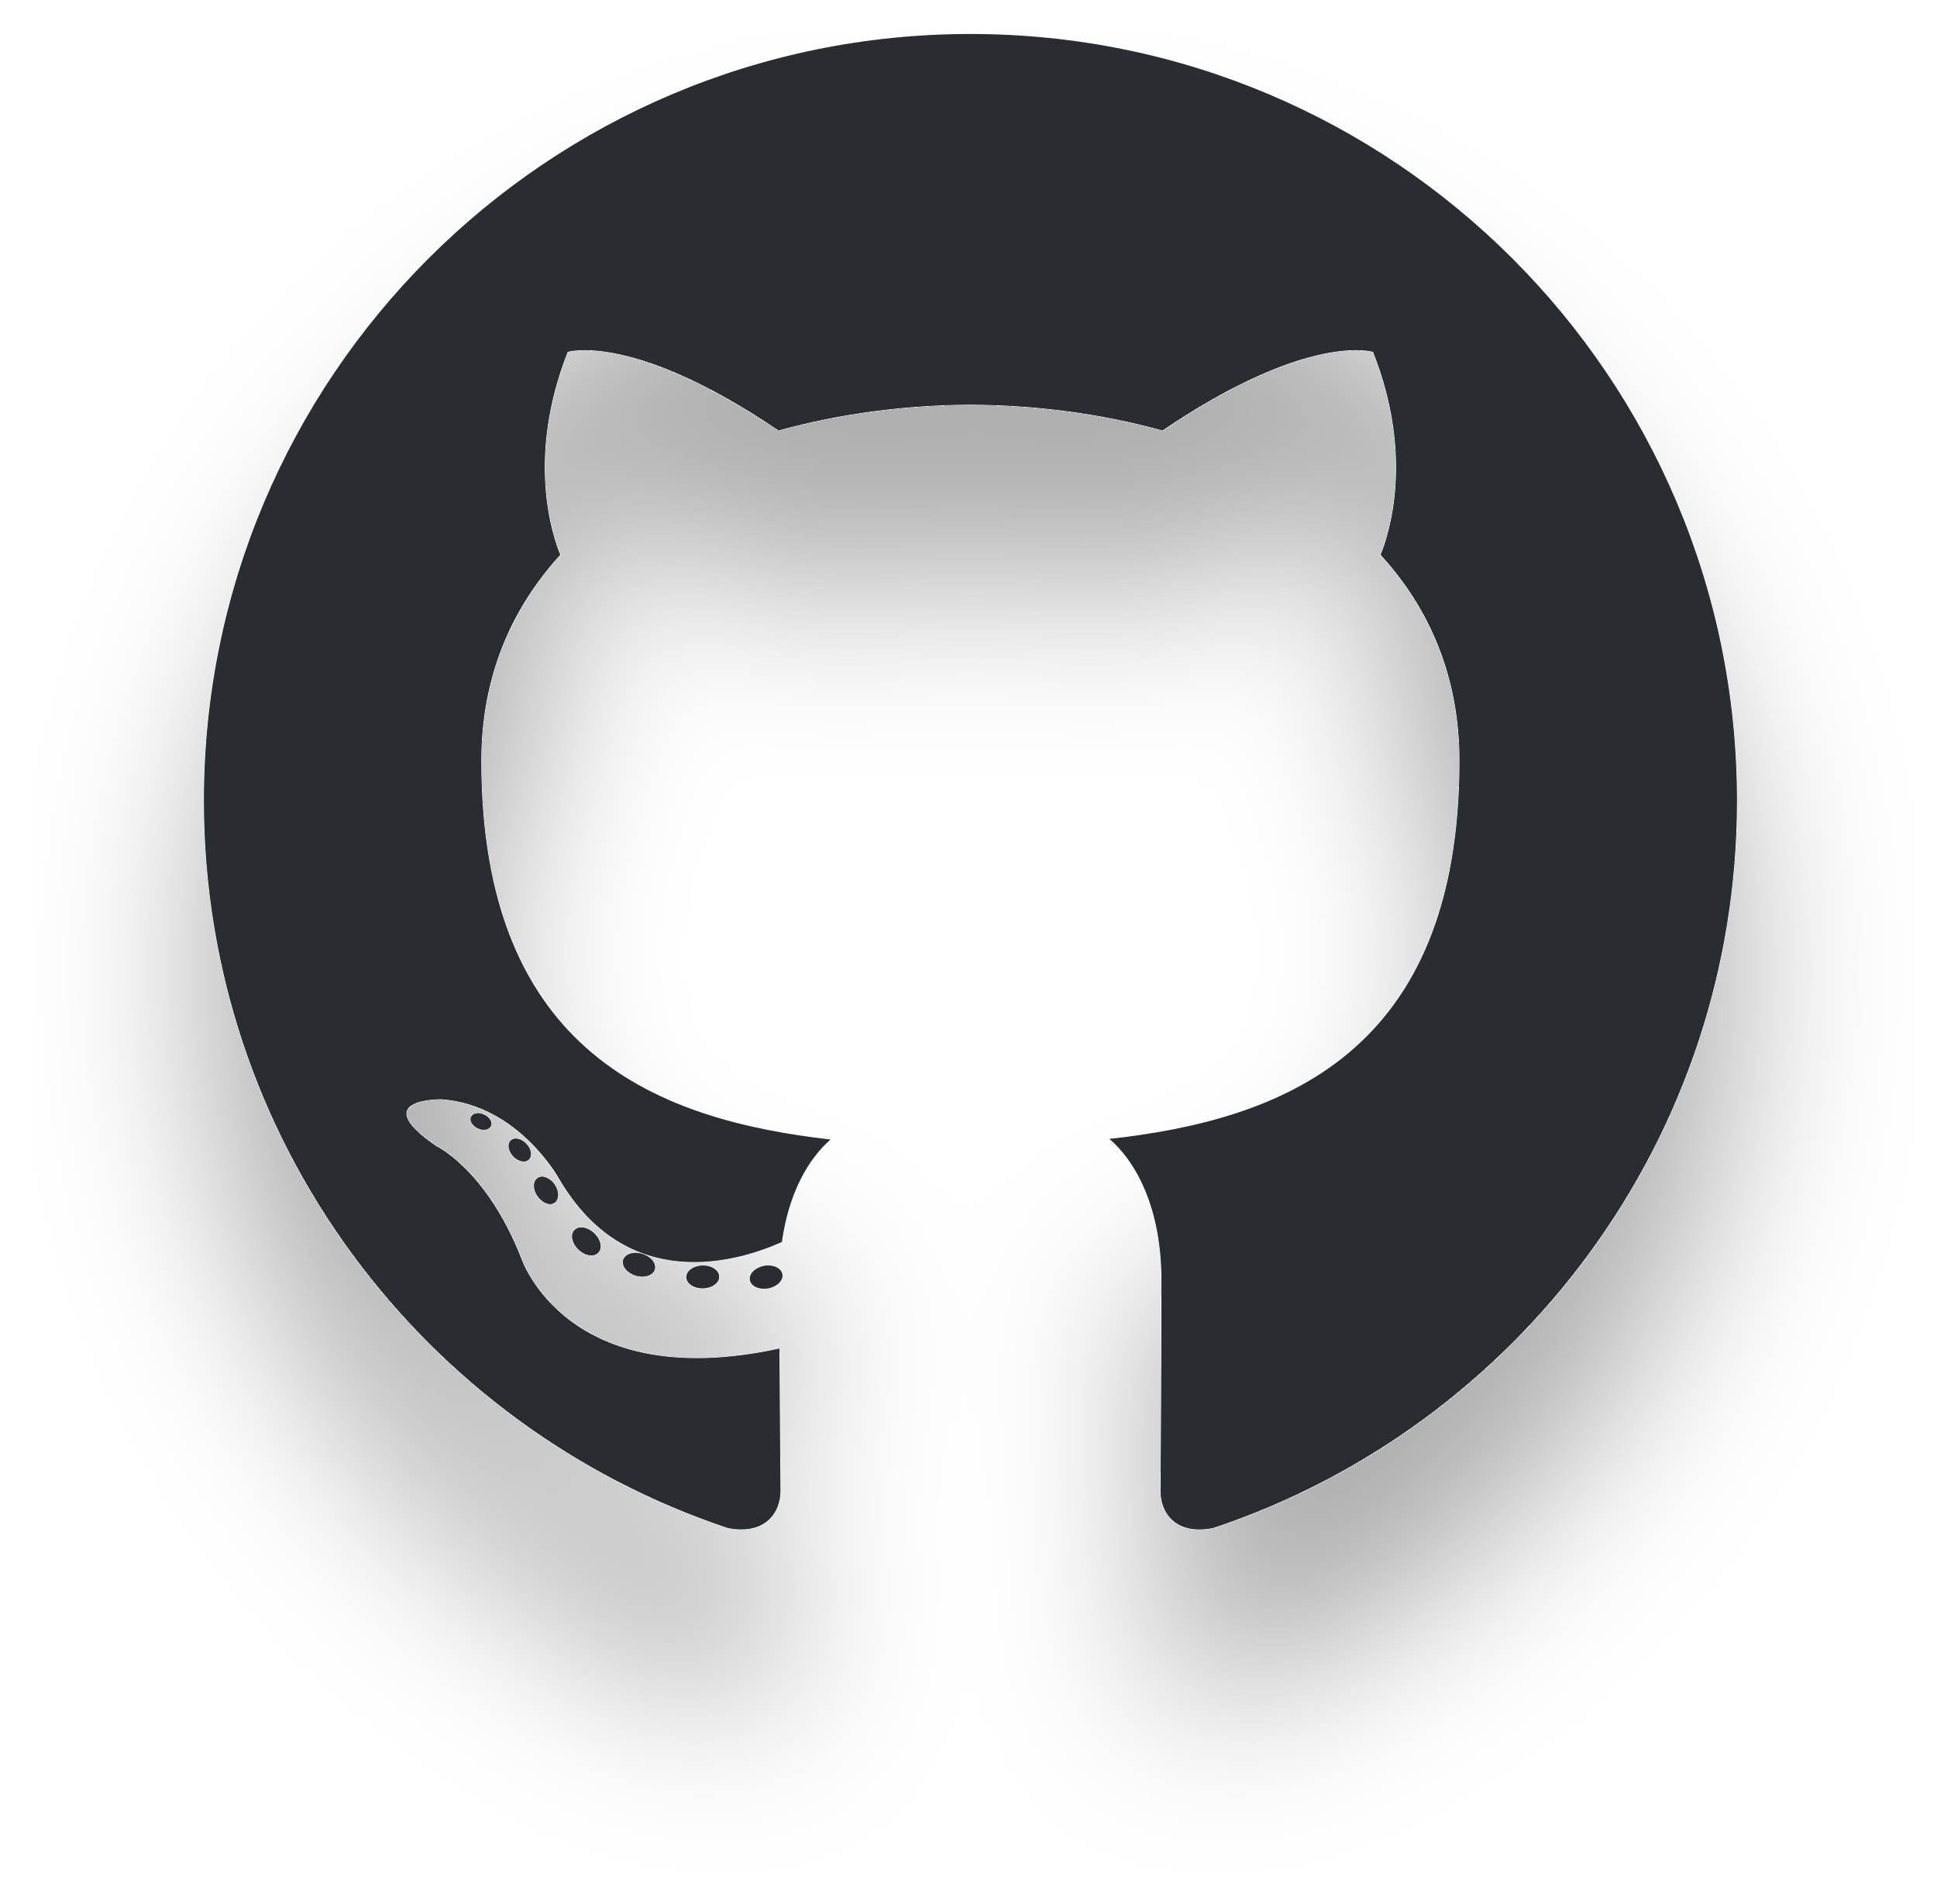
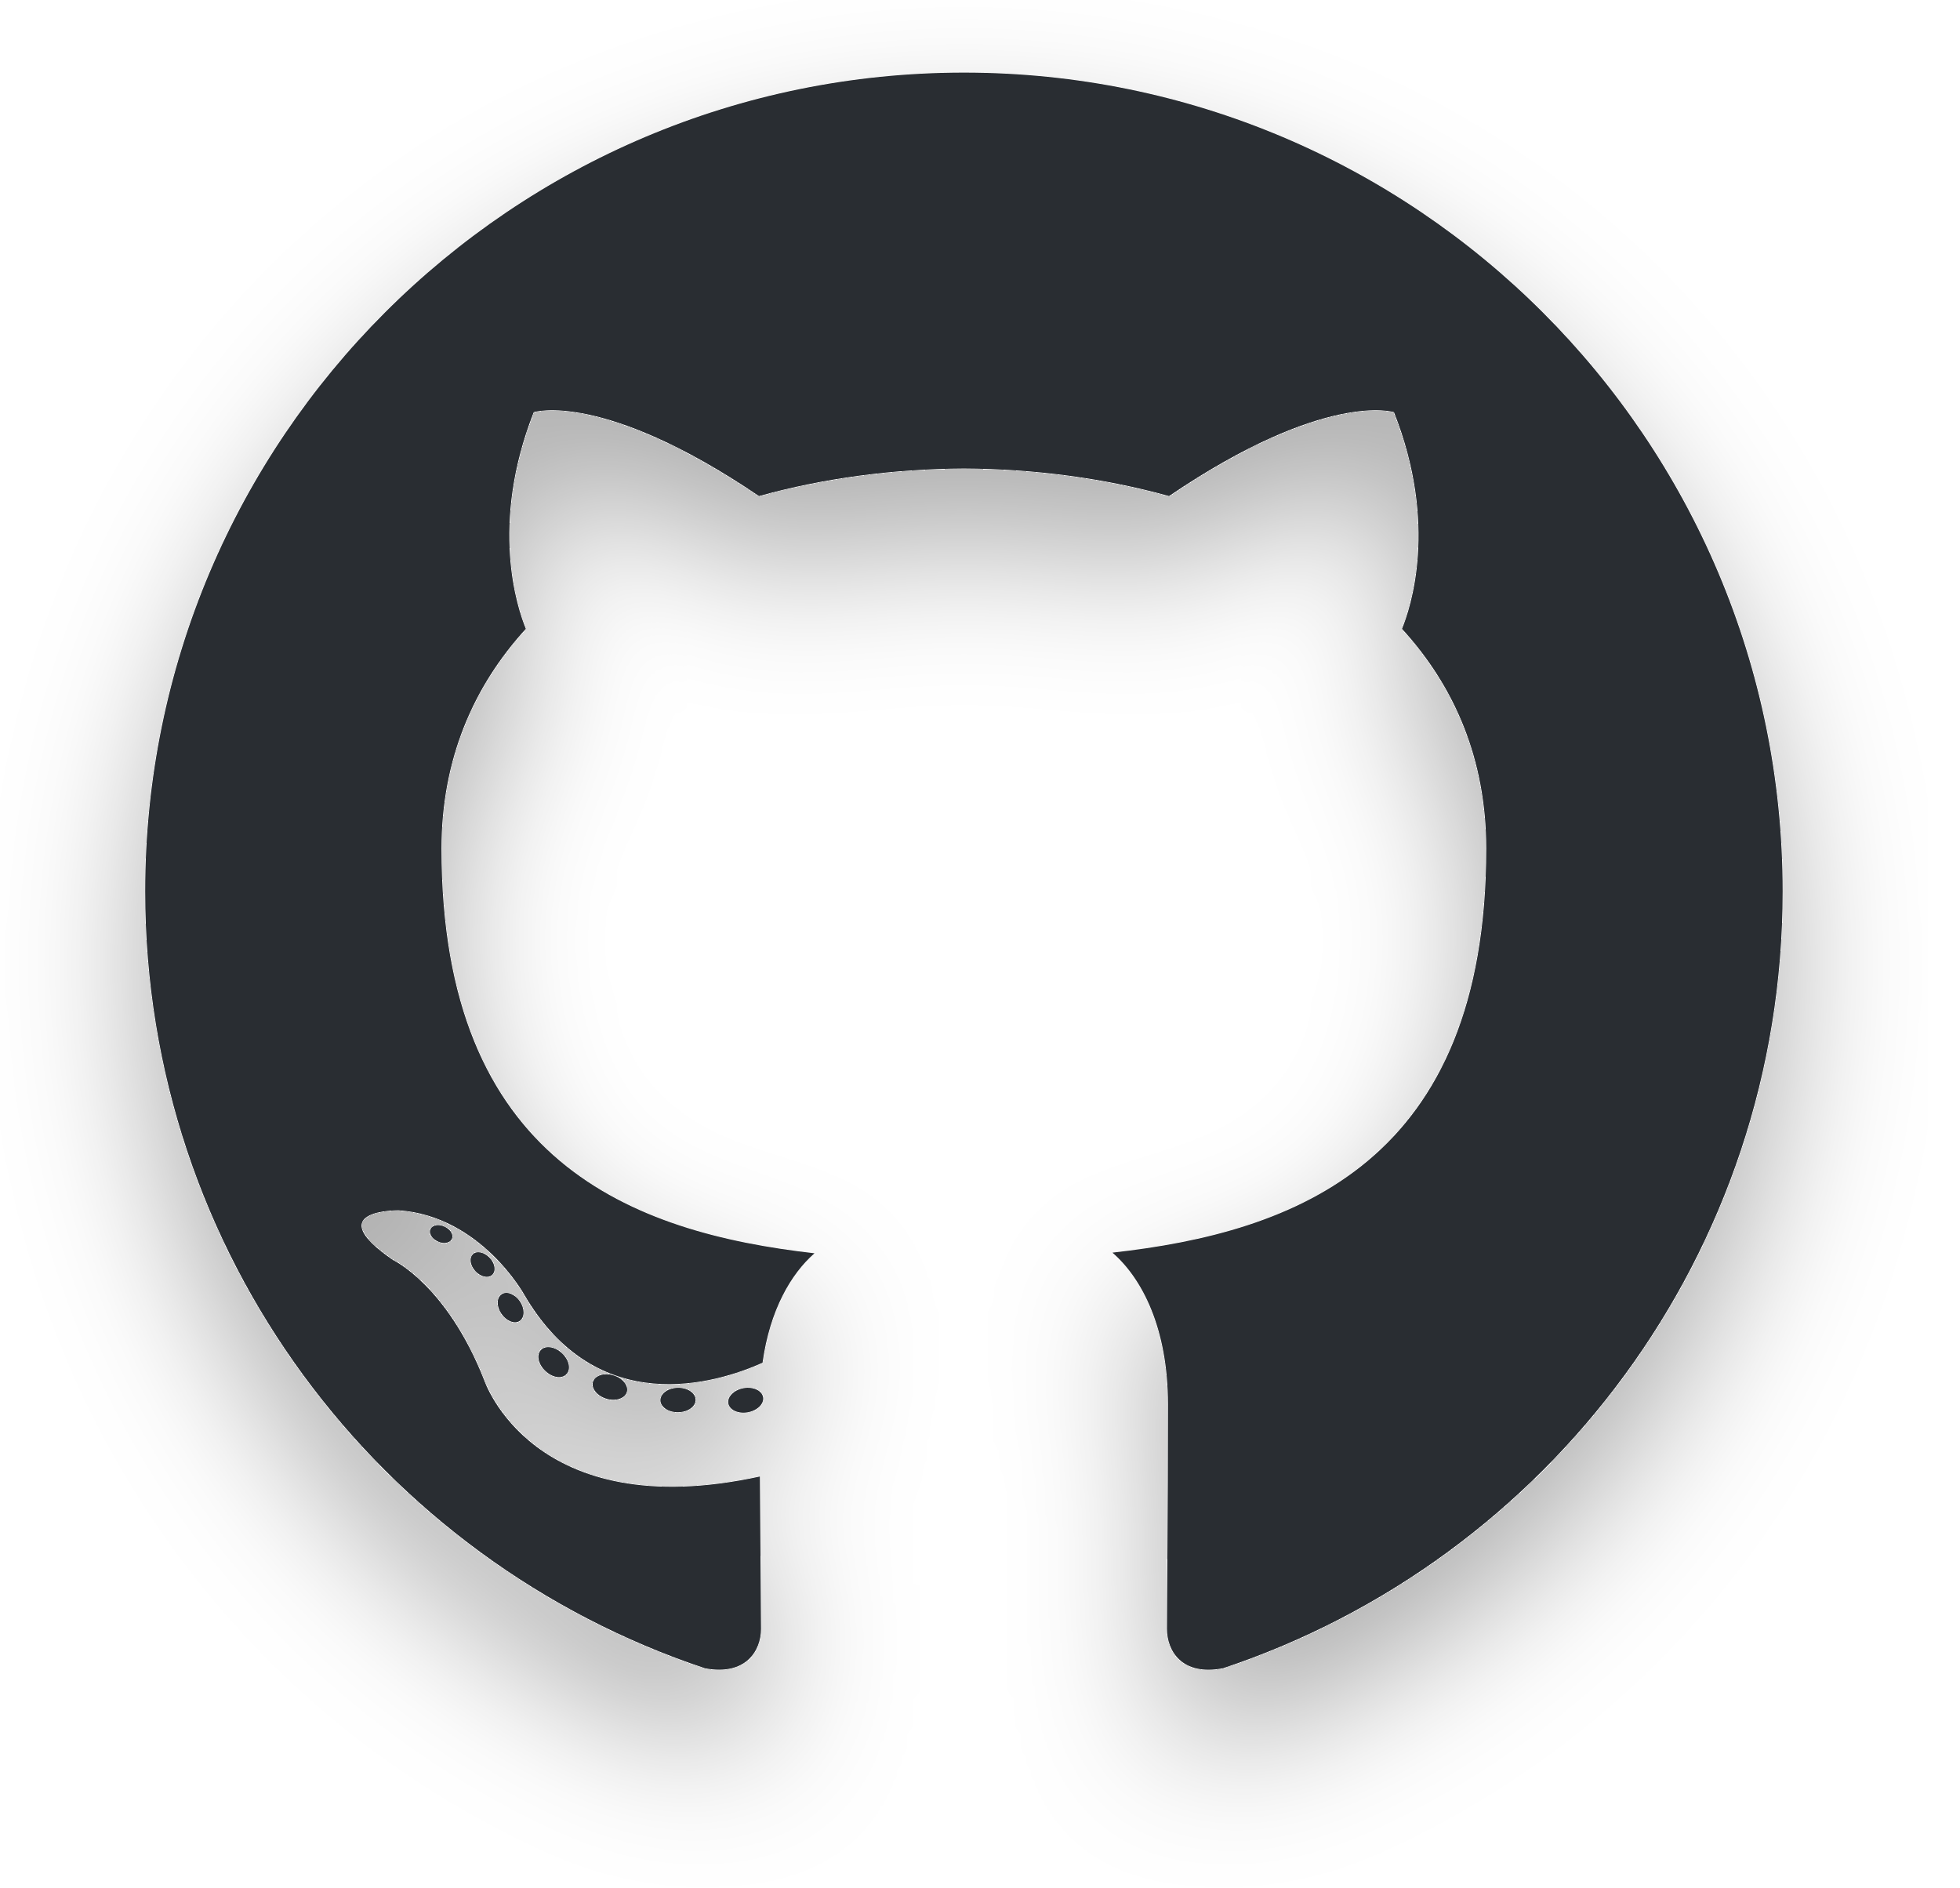
- <svg xmlns="http://www.w3.org/2000/svg" width="57" height="56" viewBox="0 0 57 56" fill="none">
+ <svg xmlns="http://www.w3.org/2000/svg" width="54" height="52" viewBox="0 0 54 52" fill="none">
  <g filter="url(#filter0_d_46_3)">
-     <path d="M28.557 1C16.101 1 6 11.099 6 23.557C6 33.523 12.463 41.979 21.426 44.961C22.553 45.17 22.967 44.472 22.967 43.876C22.967 43.338 22.946 41.561 22.936 39.676C16.661 41.041 15.337 37.015 15.337 37.015C14.311 34.408 12.832 33.715 12.832 33.715C10.786 32.315 12.986 32.343 12.986 32.343C15.252 32.502 16.444 34.668 16.444 34.668C18.456 38.116 21.721 37.119 23.009 36.543C23.211 35.085 23.796 34.09 24.441 33.527C19.43 32.956 14.164 31.022 14.164 22.379C14.164 19.916 15.045 17.904 16.488 16.324C16.253 15.756 15.482 13.462 16.706 10.355C16.706 10.355 18.6 9.749 22.911 12.667C24.71 12.167 26.64 11.917 28.557 11.908C30.474 11.917 32.405 12.167 34.208 12.667C38.513 9.749 40.405 10.355 40.405 10.355C41.633 13.462 40.86 15.756 40.626 16.324C42.072 17.904 42.947 19.916 42.947 22.379C42.947 31.043 37.67 32.95 32.648 33.509C33.457 34.209 34.178 35.581 34.178 37.686C34.178 40.704 34.151 43.133 34.151 43.876C34.151 44.476 34.557 45.18 35.701 44.958C44.659 41.972 51.114 33.52 51.114 23.557C51.114 11.099 41.014 1 28.557 1Z" fill="#292D32" />
-     <path d="M14.448 33.133C14.399 33.245 14.222 33.279 14.062 33.202C13.898 33.128 13.806 32.975 13.859 32.863C13.908 32.748 14.085 32.715 14.248 32.793C14.412 32.866 14.505 33.02 14.448 33.133ZM15.558 34.123C15.45 34.223 15.24 34.176 15.097 34.019C14.95 33.861 14.922 33.651 15.031 33.55C15.142 33.45 15.346 33.497 15.494 33.654C15.642 33.813 15.67 34.022 15.558 34.123M16.319 35.39C16.181 35.486 15.955 35.396 15.815 35.195C15.677 34.995 15.677 34.754 15.818 34.658C15.958 34.561 16.181 34.648 16.322 34.847C16.46 35.051 16.46 35.291 16.319 35.39M17.606 36.857C17.483 36.993 17.22 36.957 17.027 36.77C16.83 36.589 16.775 36.331 16.899 36.194C17.024 36.057 17.288 36.096 17.483 36.28C17.679 36.462 17.738 36.722 17.606 36.857ZM19.27 37.352C19.216 37.529 18.962 37.609 18.707 37.534C18.451 37.457 18.285 37.25 18.336 37.071C18.389 36.893 18.644 36.81 18.901 36.89C19.156 36.967 19.323 37.172 19.27 37.352ZM21.164 37.562C21.17 37.748 20.953 37.903 20.685 37.906C20.415 37.912 20.197 37.761 20.194 37.578C20.194 37.39 20.406 37.237 20.676 37.233C20.944 37.228 21.164 37.377 21.164 37.562ZM23.024 37.491C23.056 37.672 22.869 37.859 22.603 37.908C22.341 37.956 22.099 37.844 22.066 37.664C22.033 37.478 22.223 37.292 22.484 37.243C22.751 37.197 22.99 37.306 23.024 37.491Z" fill="#292D32" />
+     <path d="M26.557 2C14.101 2 4 12.099 4 24.557C4 34.523 10.463 42.979 19.426 45.961C20.553 46.17 20.967 45.472 20.967 44.876C20.967 44.338 20.946 42.561 20.936 40.676C14.661 42.041 13.337 38.015 13.337 38.015C12.311 35.408 10.832 34.715 10.832 34.715C8.786 33.315 10.986 33.343 10.986 33.343C13.252 33.502 14.444 35.668 14.444 35.668C16.456 39.116 19.721 38.119 21.009 37.543C21.211 36.085 21.796 35.09 22.441 34.527C17.43 33.956 12.164 32.022 12.164 23.379C12.164 20.916 13.045 18.904 14.488 17.324C14.254 16.756 13.482 14.462 14.706 11.355C14.706 11.355 16.6 10.749 20.911 13.667C22.71 13.167 24.64 12.917 26.557 12.908C28.474 12.917 30.405 13.167 32.208 13.667C36.513 10.749 38.405 11.355 38.405 11.355C39.633 14.462 38.86 16.756 38.626 17.324C40.072 18.904 40.947 20.916 40.947 23.379C40.947 32.042 35.67 33.95 30.648 34.509C31.457 35.209 32.178 36.581 32.178 38.686C32.178 41.704 32.151 44.133 32.151 44.876C32.151 45.476 32.557 46.18 33.701 45.958C42.659 42.972 49.114 34.52 49.114 24.557C49.114 12.099 39.014 2 26.557 2Z" fill="#292D32" />
+     <path d="M12.448 34.133C12.399 34.245 12.222 34.279 12.062 34.202C11.898 34.128 11.806 33.975 11.859 33.863C11.908 33.748 12.085 33.715 12.248 33.793C12.412 33.866 12.505 34.02 12.448 34.133ZM13.558 35.123C13.45 35.223 13.24 35.176 13.097 35.019C12.95 34.861 12.922 34.651 13.031 34.55C13.142 34.45 13.346 34.497 13.494 34.654C13.642 34.813 13.67 35.022 13.558 35.123M14.319 36.39C14.181 36.486 13.955 36.396 13.815 36.195C13.677 35.995 13.677 35.754 13.818 35.658C13.958 35.561 14.181 35.648 14.322 35.847C14.46 36.051 14.46 36.291 14.319 36.39M15.606 37.857C15.483 37.993 15.22 37.957 15.027 37.77C14.83 37.589 14.775 37.331 14.899 37.194C15.024 37.057 15.289 37.096 15.483 37.28C15.679 37.462 15.738 37.722 15.606 37.857ZM17.27 38.352C17.216 38.529 16.962 38.609 16.707 38.534C16.451 38.457 16.285 38.25 16.336 38.071C16.389 37.893 16.644 37.81 16.901 37.89C17.156 37.967 17.323 38.172 17.27 38.352ZM19.164 38.562C19.17 38.748 18.953 38.903 18.685 38.906C18.415 38.912 18.197 38.761 18.194 38.578C18.194 38.39 18.406 38.237 18.676 38.233C18.944 38.228 19.164 38.377 19.164 38.562ZM21.024 38.491C21.056 38.672 20.869 38.859 20.603 38.908C20.341 38.956 20.099 38.844 20.066 38.664C20.033 38.478 20.223 38.292 20.484 38.243C20.751 38.197 20.99 38.306 21.024 38.491Z" fill="#292D32" />
  </g>
  <defs>
-     <filter id="filter0_d_46_3" x="0.9" y="0.9" width="55.313" height="54.2" filterUnits="userSpaceOnUse" color-interpolation-filters="sRGB">
+     <filter id="filter0_d_46_3" x="0" y="0" width="53.114" height="52" filterUnits="userSpaceOnUse" color-interpolation-filters="sRGB">
      <feFlood flood-opacity="0" result="BackgroundImageFix" />
      <feColorMatrix in="SourceAlpha" type="matrix" values="0 0 0 0 0 0 0 0 0 0 0 0 0 0 0 0 0 0 127 0" result="hardAlpha" />
-       <feOffset dy="5" />
-       <feGaussianBlur stdDeviation="2.55" />
+       <feOffset dy="2" />
+       <feGaussianBlur stdDeviation="2" />
      <feComposite in2="hardAlpha" operator="out" />
      <feColorMatrix type="matrix" values="0 0 0 0 0 0 0 0 0 0 0 0 0 0 0 0 0 0 0.32 0" />
      <feBlend mode="normal" in2="BackgroundImageFix" result="effect1_dropShadow_46_3" />
      <feBlend mode="normal" in="SourceGraphic" in2="effect1_dropShadow_46_3" result="shape" />
    </filter>
  </defs>
</svg>
